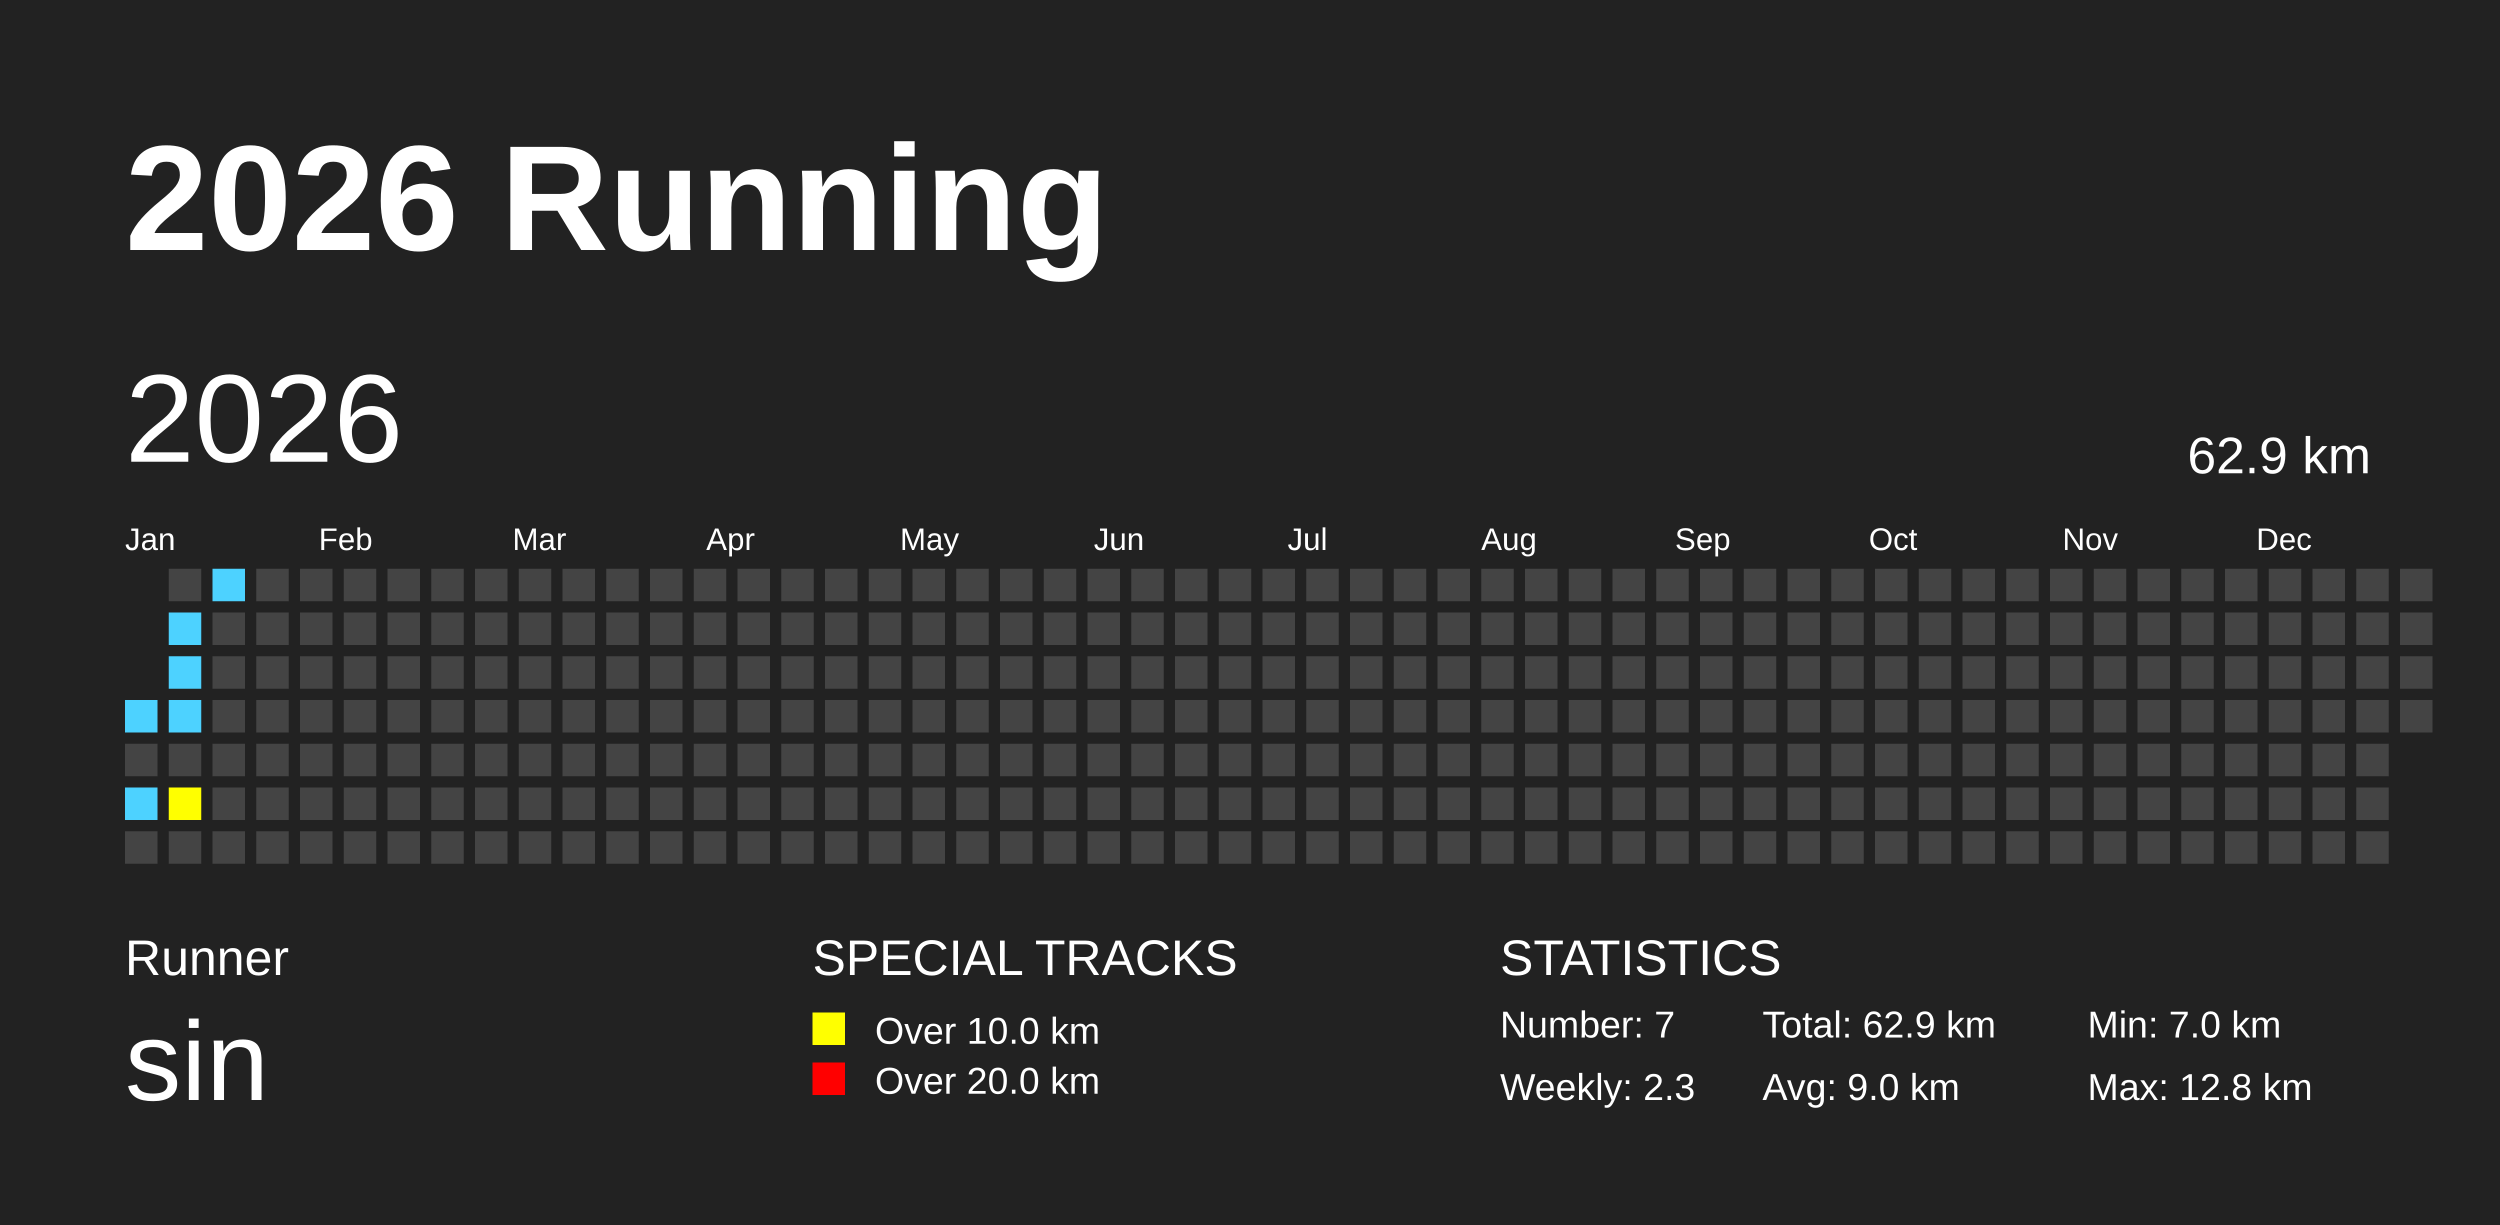
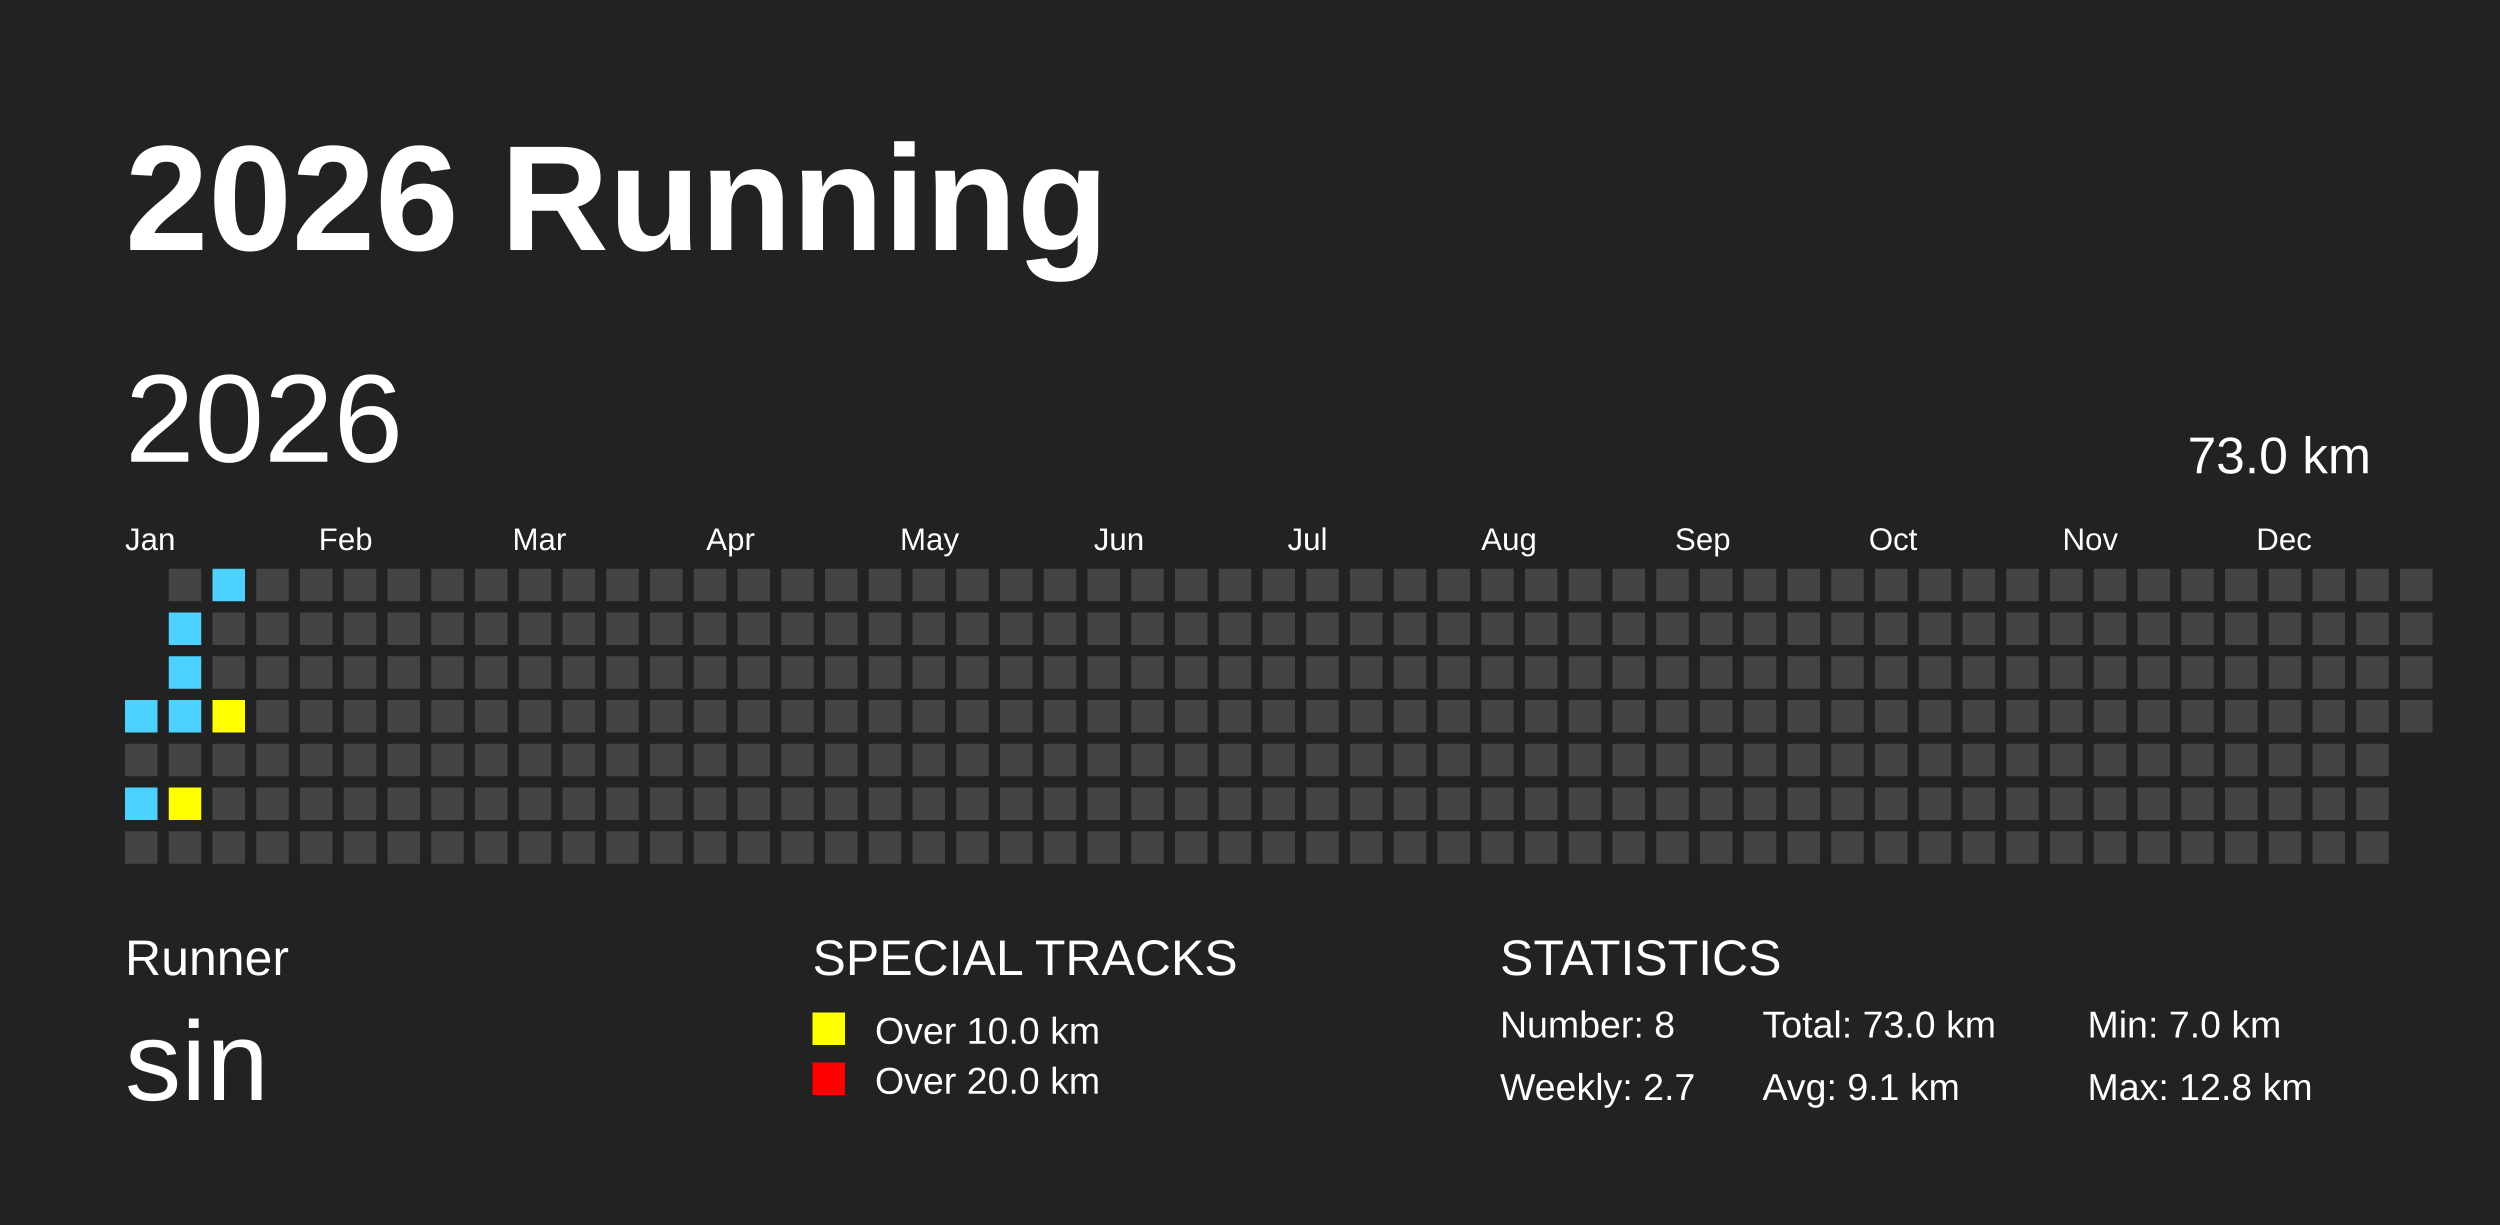
<svg xmlns="http://www.w3.org/2000/svg" baseProfile="full" height="98mm" version="1.1" viewBox="0,0,200,98" width="200mm">
  <defs />
  <rect fill="#222222" height="98" width="200" x="0" y="0" />
  <text fill="#FFFFFF" style="font-size:12px; font-family:Arial; font-weight:bold;" x="10" y="20">2026 Running</text>
  <text fill="#FFFFFF" style="font-size:4px; font-family:Arial" x="10" y="78">Runner</text>
  <text fill="#FFFFFF" style="font-size:9px; font-family:Arial" x="10" y="88">sin</text>
  <text fill="#FFFFFF" style="font-size:4px; font-family:Arial" x="65" y="78">SPECIAL TRACKS</text>
  <rect fill="yellow" height="2.6" width="2.6" x="65" y="81" />
  <text fill="#FFFFFF" style="font-size:3px; font-family:Arial" x="70" y="83.5">Over 10.0 km</text>
  <rect fill="red" height="2.6" width="2.6" x="65" y="85" />
  <text fill="#FFFFFF" style="font-size:3px; font-family:Arial" x="70" y="87.5">Over 20.0 km</text>
  <text fill="#FFFFFF" style="font-size:4px; font-family:Arial" x="120" y="78">STATISTICS</text>
-   <text fill="#FFFFFF" style="font-size:3px; font-family:Arial" x="120" y="83">Number: 7</text>
-   <text fill="#FFFFFF" style="font-size:3px; font-family:Arial" x="120" y="88">Weekly: 2.3</text>
-   <text fill="#FFFFFF" style="font-size:3px; font-family:Arial" x="141" y="83">Total: 62.9 km</text>
-   <text fill="#FFFFFF" style="font-size:3px; font-family:Arial" x="141" y="88">Avg: 9.0 km</text>
+   <text fill="#FFFFFF" style="font-size:3px; font-family:Arial" x="120" y="83">Number: 8</text>
+   <text fill="#FFFFFF" style="font-size:3px; font-family:Arial" x="120" y="88">Weekly: 2.7</text>
+   <text fill="#FFFFFF" style="font-size:3px; font-family:Arial" x="141" y="83">Total: 73.0 km</text>
+   <text fill="#FFFFFF" style="font-size:3px; font-family:Arial" x="141" y="88">Avg: 9.1 km</text>
  <text fill="#FFFFFF" style="font-size:3px; font-family:Arial" x="167" y="83">Min: 7.0 km</text>
  <text fill="#FFFFFF" style="font-size:3px; font-family:Arial" x="167" y="88">Max: 12.8 km</text>
  <text dominant-baseline="hanging" fill="#FFFFFF" style="font-size:10.0px; font-family:Arial;" x="10" y="30">2026</text>
-   <text dominant-baseline="hanging" fill="#FFFFFF" style="font-size:4.125px; font-family:Arial;" x="175" y="35">62.9 km</text>
+   <text dominant-baseline="hanging" fill="#FFFFFF" style="font-size:4.125px; font-family:Arial;" x="175" y="35">73.0 km</text>
  <text fill="#FFFFFF" style="font-size:2.5px; font-family:Arial" x="10.0" y="44">Jan</text>
  <text fill="#FFFFFF" style="font-size:2.5px; font-family:Arial" x="25.5" y="44">Feb</text>
  <text fill="#FFFFFF" style="font-size:2.5px; font-family:Arial" x="41.0" y="44">Mar</text>
  <text fill="#FFFFFF" style="font-size:2.5px; font-family:Arial" x="56.5" y="44">Apr</text>
  <text fill="#FFFFFF" style="font-size:2.5px; font-family:Arial" x="72.0" y="44">May</text>
  <text fill="#FFFFFF" style="font-size:2.5px; font-family:Arial" x="87.5" y="44">Jun</text>
  <text fill="#FFFFFF" style="font-size:2.5px; font-family:Arial" x="103.0" y="44">Jul</text>
  <text fill="#FFFFFF" style="font-size:2.5px; font-family:Arial" x="118.5" y="44">Aug</text>
  <text fill="#FFFFFF" style="font-size:2.5px; font-family:Arial" x="134.0" y="44">Sep</text>
  <text fill="#FFFFFF" style="font-size:2.5px; font-family:Arial" x="149.5" y="44">Oct</text>
  <text fill="#FFFFFF" style="font-size:2.5px; font-family:Arial" x="165.0" y="44">Nov</text>
  <text fill="#FFFFFF" style="font-size:2.5px; font-family:Arial" x="180.5" y="44">Dec</text>
  <rect fill="#4DD2FF" height="2.6" width="2.6" x="10.0" y="56.0" />
  <rect fill="#444444" height="2.6" width="2.6" x="10.0" y="59.5" />
  <rect fill="#4DD2FF" height="2.6" width="2.6" x="10.0" y="63.0" />
  <rect fill="#444444" height="2.6" width="2.6" x="10.0" y="66.5" />
  <rect fill="#444444" height="2.6" width="2.6" x="13.5" y="45.5" />
  <rect fill="#4DD2FF" height="2.6" width="2.6" x="13.5" y="49.0" />
  <rect fill="#4DD2FF" height="2.6" width="2.6" x="13.5" y="52.5" />
  <rect fill="#4DD2FF" height="2.6" width="2.6" x="13.5" y="56.0" />
  <rect fill="#444444" height="2.6" width="2.6" x="13.5" y="59.5" />
  <rect fill="yellow" height="2.6" width="2.6" x="13.5" y="63.0" />
  <rect fill="#444444" height="2.6" width="2.6" x="13.5" y="66.5" />
  <rect fill="#4DD2FF" height="2.6" width="2.6" x="17.0" y="45.5" />
  <rect fill="#444444" height="2.6" width="2.6" x="17.0" y="49.0" />
  <rect fill="#444444" height="2.6" width="2.6" x="17.0" y="52.5" />
-   <rect fill="#444444" height="2.6" width="2.6" x="17.0" y="56.0" />
+   <rect fill="yellow" height="2.6" width="2.6" x="17.0" y="56.0" />
  <rect fill="#444444" height="2.6" width="2.6" x="17.0" y="59.5" />
  <rect fill="#444444" height="2.6" width="2.6" x="17.0" y="63.0" />
  <rect fill="#444444" height="2.6" width="2.6" x="17.0" y="66.5" />
  <rect fill="#444444" height="2.6" width="2.6" x="20.5" y="45.5" />
  <rect fill="#444444" height="2.6" width="2.6" x="20.5" y="49.0" />
  <rect fill="#444444" height="2.6" width="2.6" x="20.5" y="52.5" />
  <rect fill="#444444" height="2.6" width="2.6" x="20.5" y="56.0" />
  <rect fill="#444444" height="2.6" width="2.6" x="20.5" y="59.5" />
  <rect fill="#444444" height="2.6" width="2.6" x="20.5" y="63.0" />
  <rect fill="#444444" height="2.6" width="2.6" x="20.5" y="66.5" />
  <rect fill="#444444" height="2.6" width="2.6" x="24.0" y="45.5" />
  <rect fill="#444444" height="2.6" width="2.6" x="24.0" y="49.0" />
  <rect fill="#444444" height="2.6" width="2.6" x="24.0" y="52.5" />
  <rect fill="#444444" height="2.6" width="2.6" x="24.0" y="56.0" />
  <rect fill="#444444" height="2.6" width="2.6" x="24.0" y="59.5" />
  <rect fill="#444444" height="2.6" width="2.6" x="24.0" y="63.0" />
  <rect fill="#444444" height="2.6" width="2.6" x="24.0" y="66.5" />
  <rect fill="#444444" height="2.6" width="2.6" x="27.5" y="45.5" />
  <rect fill="#444444" height="2.6" width="2.6" x="27.5" y="49.0" />
  <rect fill="#444444" height="2.6" width="2.6" x="27.5" y="52.5" />
  <rect fill="#444444" height="2.6" width="2.6" x="27.5" y="56.0" />
  <rect fill="#444444" height="2.6" width="2.6" x="27.5" y="59.5" />
  <rect fill="#444444" height="2.6" width="2.6" x="27.5" y="63.0" />
  <rect fill="#444444" height="2.6" width="2.6" x="27.5" y="66.5" />
  <rect fill="#444444" height="2.6" width="2.6" x="31.0" y="45.5" />
  <rect fill="#444444" height="2.6" width="2.6" x="31.0" y="49.0" />
  <rect fill="#444444" height="2.6" width="2.6" x="31.0" y="52.5" />
  <rect fill="#444444" height="2.6" width="2.6" x="31.0" y="56.0" />
  <rect fill="#444444" height="2.6" width="2.6" x="31.0" y="59.5" />
  <rect fill="#444444" height="2.6" width="2.6" x="31.0" y="63.0" />
  <rect fill="#444444" height="2.6" width="2.6" x="31.0" y="66.5" />
  <rect fill="#444444" height="2.6" width="2.6" x="34.5" y="45.5" />
  <rect fill="#444444" height="2.6" width="2.6" x="34.5" y="49.0" />
  <rect fill="#444444" height="2.6" width="2.6" x="34.5" y="52.5" />
  <rect fill="#444444" height="2.6" width="2.6" x="34.5" y="56.0" />
  <rect fill="#444444" height="2.6" width="2.6" x="34.5" y="59.5" />
  <rect fill="#444444" height="2.6" width="2.6" x="34.5" y="63.0" />
  <rect fill="#444444" height="2.6" width="2.6" x="34.5" y="66.5" />
  <rect fill="#444444" height="2.6" width="2.6" x="38.0" y="45.5" />
  <rect fill="#444444" height="2.6" width="2.6" x="38.0" y="49.0" />
  <rect fill="#444444" height="2.6" width="2.6" x="38.0" y="52.5" />
  <rect fill="#444444" height="2.6" width="2.6" x="38.0" y="56.0" />
  <rect fill="#444444" height="2.6" width="2.6" x="38.0" y="59.5" />
  <rect fill="#444444" height="2.6" width="2.6" x="38.0" y="63.0" />
  <rect fill="#444444" height="2.6" width="2.6" x="38.0" y="66.5" />
  <rect fill="#444444" height="2.6" width="2.6" x="41.5" y="45.5" />
  <rect fill="#444444" height="2.6" width="2.6" x="41.5" y="49.0" />
  <rect fill="#444444" height="2.6" width="2.6" x="41.5" y="52.5" />
  <rect fill="#444444" height="2.6" width="2.6" x="41.5" y="56.0" />
  <rect fill="#444444" height="2.6" width="2.6" x="41.5" y="59.5" />
  <rect fill="#444444" height="2.6" width="2.6" x="41.5" y="63.0" />
  <rect fill="#444444" height="2.6" width="2.6" x="41.5" y="66.5" />
  <rect fill="#444444" height="2.6" width="2.6" x="45.0" y="45.5" />
  <rect fill="#444444" height="2.6" width="2.6" x="45.0" y="49.0" />
  <rect fill="#444444" height="2.6" width="2.6" x="45.0" y="52.5" />
  <rect fill="#444444" height="2.6" width="2.6" x="45.0" y="56.0" />
  <rect fill="#444444" height="2.6" width="2.6" x="45.0" y="59.5" />
  <rect fill="#444444" height="2.6" width="2.6" x="45.0" y="63.0" />
  <rect fill="#444444" height="2.6" width="2.6" x="45.0" y="66.5" />
  <rect fill="#444444" height="2.6" width="2.6" x="48.5" y="45.5" />
  <rect fill="#444444" height="2.6" width="2.6" x="48.5" y="49.0" />
  <rect fill="#444444" height="2.6" width="2.6" x="48.5" y="52.5" />
  <rect fill="#444444" height="2.6" width="2.6" x="48.5" y="56.0" />
  <rect fill="#444444" height="2.6" width="2.6" x="48.5" y="59.5" />
  <rect fill="#444444" height="2.6" width="2.6" x="48.5" y="63.0" />
  <rect fill="#444444" height="2.6" width="2.6" x="48.5" y="66.5" />
  <rect fill="#444444" height="2.6" width="2.6" x="52.0" y="45.5" />
  <rect fill="#444444" height="2.6" width="2.6" x="52.0" y="49.0" />
  <rect fill="#444444" height="2.6" width="2.6" x="52.0" y="52.5" />
  <rect fill="#444444" height="2.6" width="2.6" x="52.0" y="56.0" />
  <rect fill="#444444" height="2.6" width="2.6" x="52.0" y="59.5" />
  <rect fill="#444444" height="2.6" width="2.6" x="52.0" y="63.0" />
  <rect fill="#444444" height="2.6" width="2.6" x="52.0" y="66.5" />
  <rect fill="#444444" height="2.6" width="2.6" x="55.5" y="45.5" />
  <rect fill="#444444" height="2.6" width="2.6" x="55.5" y="49.0" />
  <rect fill="#444444" height="2.6" width="2.6" x="55.5" y="52.5" />
  <rect fill="#444444" height="2.6" width="2.6" x="55.5" y="56.0" />
  <rect fill="#444444" height="2.6" width="2.6" x="55.5" y="59.5" />
  <rect fill="#444444" height="2.6" width="2.6" x="55.5" y="63.0" />
  <rect fill="#444444" height="2.6" width="2.6" x="55.5" y="66.5" />
  <rect fill="#444444" height="2.6" width="2.6" x="59.0" y="45.5" />
  <rect fill="#444444" height="2.6" width="2.6" x="59.0" y="49.0" />
  <rect fill="#444444" height="2.6" width="2.6" x="59.0" y="52.5" />
  <rect fill="#444444" height="2.6" width="2.6" x="59.0" y="56.0" />
  <rect fill="#444444" height="2.6" width="2.6" x="59.0" y="59.5" />
  <rect fill="#444444" height="2.6" width="2.6" x="59.0" y="63.0" />
  <rect fill="#444444" height="2.6" width="2.6" x="59.0" y="66.5" />
  <rect fill="#444444" height="2.6" width="2.6" x="62.5" y="45.5" />
  <rect fill="#444444" height="2.6" width="2.6" x="62.5" y="49.0" />
  <rect fill="#444444" height="2.6" width="2.6" x="62.5" y="52.5" />
  <rect fill="#444444" height="2.6" width="2.6" x="62.5" y="56.0" />
  <rect fill="#444444" height="2.6" width="2.6" x="62.5" y="59.5" />
  <rect fill="#444444" height="2.6" width="2.6" x="62.5" y="63.0" />
  <rect fill="#444444" height="2.6" width="2.6" x="62.5" y="66.5" />
  <rect fill="#444444" height="2.6" width="2.6" x="66.0" y="45.5" />
  <rect fill="#444444" height="2.6" width="2.6" x="66.0" y="49.0" />
  <rect fill="#444444" height="2.6" width="2.6" x="66.0" y="52.5" />
  <rect fill="#444444" height="2.6" width="2.6" x="66.0" y="56.0" />
  <rect fill="#444444" height="2.6" width="2.6" x="66.0" y="59.5" />
  <rect fill="#444444" height="2.6" width="2.6" x="66.0" y="63.0" />
  <rect fill="#444444" height="2.6" width="2.6" x="66.0" y="66.5" />
  <rect fill="#444444" height="2.6" width="2.6" x="69.5" y="45.5" />
  <rect fill="#444444" height="2.6" width="2.6" x="69.5" y="49.0" />
  <rect fill="#444444" height="2.6" width="2.6" x="69.5" y="52.5" />
  <rect fill="#444444" height="2.6" width="2.6" x="69.5" y="56.0" />
  <rect fill="#444444" height="2.6" width="2.6" x="69.5" y="59.5" />
  <rect fill="#444444" height="2.6" width="2.6" x="69.5" y="63.0" />
  <rect fill="#444444" height="2.6" width="2.6" x="69.5" y="66.5" />
  <rect fill="#444444" height="2.6" width="2.6" x="73.0" y="45.5" />
  <rect fill="#444444" height="2.6" width="2.6" x="73.0" y="49.0" />
  <rect fill="#444444" height="2.6" width="2.6" x="73.0" y="52.5" />
  <rect fill="#444444" height="2.6" width="2.6" x="73.0" y="56.0" />
  <rect fill="#444444" height="2.6" width="2.6" x="73.0" y="59.5" />
  <rect fill="#444444" height="2.6" width="2.6" x="73.0" y="63.0" />
  <rect fill="#444444" height="2.6" width="2.6" x="73.0" y="66.5" />
  <rect fill="#444444" height="2.6" width="2.6" x="76.5" y="45.5" />
  <rect fill="#444444" height="2.6" width="2.6" x="76.5" y="49.0" />
  <rect fill="#444444" height="2.6" width="2.6" x="76.5" y="52.5" />
  <rect fill="#444444" height="2.6" width="2.6" x="76.5" y="56.0" />
  <rect fill="#444444" height="2.6" width="2.6" x="76.5" y="59.5" />
  <rect fill="#444444" height="2.6" width="2.6" x="76.5" y="63.0" />
  <rect fill="#444444" height="2.6" width="2.6" x="76.5" y="66.5" />
  <rect fill="#444444" height="2.6" width="2.6" x="80.0" y="45.5" />
  <rect fill="#444444" height="2.6" width="2.6" x="80.0" y="49.0" />
  <rect fill="#444444" height="2.6" width="2.6" x="80.0" y="52.5" />
  <rect fill="#444444" height="2.6" width="2.6" x="80.0" y="56.0" />
  <rect fill="#444444" height="2.6" width="2.6" x="80.0" y="59.5" />
  <rect fill="#444444" height="2.6" width="2.6" x="80.0" y="63.0" />
  <rect fill="#444444" height="2.6" width="2.6" x="80.0" y="66.5" />
  <rect fill="#444444" height="2.6" width="2.6" x="83.5" y="45.5" />
  <rect fill="#444444" height="2.6" width="2.6" x="83.5" y="49.0" />
  <rect fill="#444444" height="2.6" width="2.6" x="83.5" y="52.5" />
  <rect fill="#444444" height="2.6" width="2.6" x="83.5" y="56.0" />
  <rect fill="#444444" height="2.6" width="2.6" x="83.5" y="59.5" />
  <rect fill="#444444" height="2.6" width="2.6" x="83.5" y="63.0" />
  <rect fill="#444444" height="2.6" width="2.6" x="83.5" y="66.5" />
  <rect fill="#444444" height="2.6" width="2.6" x="87.0" y="45.5" />
  <rect fill="#444444" height="2.6" width="2.6" x="87.0" y="49.0" />
  <rect fill="#444444" height="2.6" width="2.6" x="87.0" y="52.5" />
  <rect fill="#444444" height="2.6" width="2.6" x="87.0" y="56.0" />
  <rect fill="#444444" height="2.6" width="2.6" x="87.0" y="59.5" />
  <rect fill="#444444" height="2.6" width="2.6" x="87.0" y="63.0" />
  <rect fill="#444444" height="2.6" width="2.6" x="87.0" y="66.5" />
  <rect fill="#444444" height="2.6" width="2.6" x="90.5" y="45.5" />
  <rect fill="#444444" height="2.6" width="2.6" x="90.5" y="49.0" />
  <rect fill="#444444" height="2.6" width="2.6" x="90.5" y="52.5" />
  <rect fill="#444444" height="2.6" width="2.6" x="90.5" y="56.0" />
  <rect fill="#444444" height="2.6" width="2.6" x="90.5" y="59.5" />
  <rect fill="#444444" height="2.6" width="2.6" x="90.5" y="63.0" />
  <rect fill="#444444" height="2.6" width="2.6" x="90.5" y="66.5" />
  <rect fill="#444444" height="2.6" width="2.6" x="94.0" y="45.5" />
  <rect fill="#444444" height="2.6" width="2.6" x="94.0" y="49.0" />
  <rect fill="#444444" height="2.6" width="2.6" x="94.0" y="52.5" />
  <rect fill="#444444" height="2.6" width="2.6" x="94.0" y="56.0" />
  <rect fill="#444444" height="2.6" width="2.6" x="94.0" y="59.5" />
  <rect fill="#444444" height="2.6" width="2.6" x="94.0" y="63.0" />
  <rect fill="#444444" height="2.6" width="2.6" x="94.0" y="66.5" />
  <rect fill="#444444" height="2.6" width="2.6" x="97.5" y="45.5" />
  <rect fill="#444444" height="2.6" width="2.6" x="97.5" y="49.0" />
  <rect fill="#444444" height="2.6" width="2.6" x="97.5" y="52.5" />
  <rect fill="#444444" height="2.6" width="2.6" x="97.5" y="56.0" />
  <rect fill="#444444" height="2.6" width="2.6" x="97.5" y="59.5" />
  <rect fill="#444444" height="2.6" width="2.6" x="97.5" y="63.0" />
  <rect fill="#444444" height="2.6" width="2.6" x="97.5" y="66.5" />
  <rect fill="#444444" height="2.6" width="2.6" x="101.0" y="45.5" />
  <rect fill="#444444" height="2.6" width="2.6" x="101.0" y="49.0" />
  <rect fill="#444444" height="2.6" width="2.6" x="101.0" y="52.5" />
  <rect fill="#444444" height="2.6" width="2.6" x="101.0" y="56.0" />
  <rect fill="#444444" height="2.6" width="2.6" x="101.0" y="59.5" />
  <rect fill="#444444" height="2.6" width="2.6" x="101.0" y="63.0" />
  <rect fill="#444444" height="2.6" width="2.6" x="101.0" y="66.5" />
  <rect fill="#444444" height="2.6" width="2.6" x="104.5" y="45.5" />
  <rect fill="#444444" height="2.6" width="2.6" x="104.5" y="49.0" />
  <rect fill="#444444" height="2.6" width="2.6" x="104.5" y="52.5" />
  <rect fill="#444444" height="2.6" width="2.6" x="104.5" y="56.0" />
  <rect fill="#444444" height="2.6" width="2.6" x="104.5" y="59.5" />
  <rect fill="#444444" height="2.6" width="2.6" x="104.5" y="63.0" />
  <rect fill="#444444" height="2.6" width="2.6" x="104.5" y="66.5" />
  <rect fill="#444444" height="2.6" width="2.6" x="108.0" y="45.5" />
  <rect fill="#444444" height="2.6" width="2.6" x="108.0" y="49.0" />
  <rect fill="#444444" height="2.6" width="2.6" x="108.0" y="52.5" />
  <rect fill="#444444" height="2.6" width="2.6" x="108.0" y="56.0" />
  <rect fill="#444444" height="2.6" width="2.6" x="108.0" y="59.5" />
  <rect fill="#444444" height="2.6" width="2.6" x="108.0" y="63.0" />
  <rect fill="#444444" height="2.6" width="2.6" x="108.0" y="66.5" />
  <rect fill="#444444" height="2.6" width="2.6" x="111.5" y="45.5" />
  <rect fill="#444444" height="2.6" width="2.6" x="111.5" y="49.0" />
  <rect fill="#444444" height="2.6" width="2.6" x="111.5" y="52.5" />
  <rect fill="#444444" height="2.6" width="2.6" x="111.5" y="56.0" />
  <rect fill="#444444" height="2.6" width="2.6" x="111.5" y="59.5" />
  <rect fill="#444444" height="2.6" width="2.6" x="111.5" y="63.0" />
  <rect fill="#444444" height="2.6" width="2.6" x="111.5" y="66.5" />
  <rect fill="#444444" height="2.6" width="2.6" x="115.0" y="45.5" />
  <rect fill="#444444" height="2.6" width="2.6" x="115.0" y="49.0" />
  <rect fill="#444444" height="2.6" width="2.6" x="115.0" y="52.5" />
  <rect fill="#444444" height="2.6" width="2.6" x="115.0" y="56.0" />
  <rect fill="#444444" height="2.6" width="2.6" x="115.0" y="59.5" />
  <rect fill="#444444" height="2.6" width="2.6" x="115.0" y="63.0" />
  <rect fill="#444444" height="2.6" width="2.6" x="115.0" y="66.5" />
  <rect fill="#444444" height="2.6" width="2.6" x="118.5" y="45.5" />
  <rect fill="#444444" height="2.6" width="2.6" x="118.5" y="49.0" />
  <rect fill="#444444" height="2.6" width="2.6" x="118.5" y="52.5" />
  <rect fill="#444444" height="2.6" width="2.6" x="118.5" y="56.0" />
  <rect fill="#444444" height="2.6" width="2.6" x="118.5" y="59.5" />
  <rect fill="#444444" height="2.6" width="2.6" x="118.5" y="63.0" />
  <rect fill="#444444" height="2.6" width="2.6" x="118.5" y="66.5" />
  <rect fill="#444444" height="2.6" width="2.6" x="122.0" y="45.5" />
  <rect fill="#444444" height="2.6" width="2.6" x="122.0" y="49.0" />
  <rect fill="#444444" height="2.6" width="2.6" x="122.0" y="52.5" />
  <rect fill="#444444" height="2.6" width="2.6" x="122.0" y="56.0" />
  <rect fill="#444444" height="2.6" width="2.6" x="122.0" y="59.5" />
  <rect fill="#444444" height="2.6" width="2.6" x="122.0" y="63.0" />
  <rect fill="#444444" height="2.6" width="2.6" x="122.0" y="66.5" />
  <rect fill="#444444" height="2.6" width="2.6" x="125.5" y="45.5" />
  <rect fill="#444444" height="2.6" width="2.6" x="125.5" y="49.0" />
  <rect fill="#444444" height="2.6" width="2.6" x="125.5" y="52.5" />
  <rect fill="#444444" height="2.6" width="2.6" x="125.5" y="56.0" />
  <rect fill="#444444" height="2.6" width="2.6" x="125.5" y="59.5" />
  <rect fill="#444444" height="2.6" width="2.6" x="125.5" y="63.0" />
  <rect fill="#444444" height="2.6" width="2.6" x="125.5" y="66.5" />
  <rect fill="#444444" height="2.6" width="2.6" x="129.0" y="45.5" />
  <rect fill="#444444" height="2.6" width="2.6" x="129.0" y="49.0" />
  <rect fill="#444444" height="2.6" width="2.6" x="129.0" y="52.5" />
  <rect fill="#444444" height="2.6" width="2.6" x="129.0" y="56.0" />
  <rect fill="#444444" height="2.6" width="2.6" x="129.0" y="59.5" />
  <rect fill="#444444" height="2.6" width="2.6" x="129.0" y="63.0" />
  <rect fill="#444444" height="2.6" width="2.6" x="129.0" y="66.5" />
  <rect fill="#444444" height="2.6" width="2.6" x="132.5" y="45.5" />
  <rect fill="#444444" height="2.6" width="2.6" x="132.5" y="49.0" />
  <rect fill="#444444" height="2.6" width="2.6" x="132.5" y="52.5" />
  <rect fill="#444444" height="2.6" width="2.6" x="132.5" y="56.0" />
  <rect fill="#444444" height="2.6" width="2.6" x="132.5" y="59.5" />
  <rect fill="#444444" height="2.6" width="2.6" x="132.5" y="63.0" />
  <rect fill="#444444" height="2.6" width="2.6" x="132.5" y="66.5" />
  <rect fill="#444444" height="2.6" width="2.6" x="136.0" y="45.5" />
  <rect fill="#444444" height="2.6" width="2.6" x="136.0" y="49.0" />
  <rect fill="#444444" height="2.6" width="2.6" x="136.0" y="52.5" />
  <rect fill="#444444" height="2.6" width="2.6" x="136.0" y="56.0" />
  <rect fill="#444444" height="2.6" width="2.6" x="136.0" y="59.5" />
  <rect fill="#444444" height="2.6" width="2.6" x="136.0" y="63.0" />
  <rect fill="#444444" height="2.6" width="2.6" x="136.0" y="66.5" />
  <rect fill="#444444" height="2.6" width="2.6" x="139.5" y="45.5" />
  <rect fill="#444444" height="2.6" width="2.6" x="139.5" y="49.0" />
  <rect fill="#444444" height="2.6" width="2.6" x="139.5" y="52.5" />
  <rect fill="#444444" height="2.6" width="2.6" x="139.5" y="56.0" />
  <rect fill="#444444" height="2.6" width="2.6" x="139.5" y="59.5" />
  <rect fill="#444444" height="2.6" width="2.6" x="139.5" y="63.0" />
  <rect fill="#444444" height="2.6" width="2.6" x="139.5" y="66.5" />
  <rect fill="#444444" height="2.6" width="2.6" x="143.0" y="45.5" />
  <rect fill="#444444" height="2.6" width="2.6" x="143.0" y="49.0" />
  <rect fill="#444444" height="2.6" width="2.6" x="143.0" y="52.5" />
  <rect fill="#444444" height="2.6" width="2.6" x="143.0" y="56.0" />
  <rect fill="#444444" height="2.6" width="2.6" x="143.0" y="59.5" />
  <rect fill="#444444" height="2.6" width="2.6" x="143.0" y="63.0" />
  <rect fill="#444444" height="2.6" width="2.6" x="143.0" y="66.5" />
  <rect fill="#444444" height="2.6" width="2.6" x="146.5" y="45.5" />
  <rect fill="#444444" height="2.6" width="2.6" x="146.5" y="49.0" />
  <rect fill="#444444" height="2.6" width="2.6" x="146.5" y="52.5" />
  <rect fill="#444444" height="2.6" width="2.6" x="146.5" y="56.0" />
  <rect fill="#444444" height="2.6" width="2.6" x="146.5" y="59.5" />
  <rect fill="#444444" height="2.6" width="2.6" x="146.5" y="63.0" />
  <rect fill="#444444" height="2.6" width="2.6" x="146.5" y="66.5" />
  <rect fill="#444444" height="2.6" width="2.6" x="150.0" y="45.5" />
  <rect fill="#444444" height="2.6" width="2.6" x="150.0" y="49.0" />
  <rect fill="#444444" height="2.6" width="2.6" x="150.0" y="52.5" />
  <rect fill="#444444" height="2.6" width="2.6" x="150.0" y="56.0" />
  <rect fill="#444444" height="2.6" width="2.6" x="150.0" y="59.5" />
  <rect fill="#444444" height="2.6" width="2.6" x="150.0" y="63.0" />
  <rect fill="#444444" height="2.6" width="2.6" x="150.0" y="66.5" />
  <rect fill="#444444" height="2.6" width="2.6" x="153.5" y="45.5" />
  <rect fill="#444444" height="2.6" width="2.6" x="153.5" y="49.0" />
  <rect fill="#444444" height="2.6" width="2.6" x="153.5" y="52.5" />
  <rect fill="#444444" height="2.6" width="2.6" x="153.5" y="56.0" />
  <rect fill="#444444" height="2.6" width="2.6" x="153.5" y="59.5" />
  <rect fill="#444444" height="2.6" width="2.6" x="153.5" y="63.0" />
  <rect fill="#444444" height="2.6" width="2.6" x="153.5" y="66.5" />
  <rect fill="#444444" height="2.6" width="2.6" x="157.0" y="45.5" />
  <rect fill="#444444" height="2.6" width="2.6" x="157.0" y="49.0" />
  <rect fill="#444444" height="2.6" width="2.6" x="157.0" y="52.5" />
  <rect fill="#444444" height="2.6" width="2.6" x="157.0" y="56.0" />
  <rect fill="#444444" height="2.6" width="2.6" x="157.0" y="59.5" />
  <rect fill="#444444" height="2.6" width="2.6" x="157.0" y="63.0" />
  <rect fill="#444444" height="2.6" width="2.6" x="157.0" y="66.5" />
  <rect fill="#444444" height="2.6" width="2.6" x="160.5" y="45.5" />
  <rect fill="#444444" height="2.6" width="2.6" x="160.5" y="49.0" />
  <rect fill="#444444" height="2.6" width="2.6" x="160.5" y="52.5" />
  <rect fill="#444444" height="2.6" width="2.6" x="160.5" y="56.0" />
  <rect fill="#444444" height="2.6" width="2.6" x="160.5" y="59.5" />
  <rect fill="#444444" height="2.6" width="2.6" x="160.5" y="63.0" />
  <rect fill="#444444" height="2.6" width="2.6" x="160.5" y="66.5" />
  <rect fill="#444444" height="2.6" width="2.6" x="164.0" y="45.5" />
  <rect fill="#444444" height="2.6" width="2.6" x="164.0" y="49.0" />
  <rect fill="#444444" height="2.6" width="2.6" x="164.0" y="52.5" />
  <rect fill="#444444" height="2.6" width="2.6" x="164.0" y="56.0" />
  <rect fill="#444444" height="2.6" width="2.6" x="164.0" y="59.5" />
  <rect fill="#444444" height="2.6" width="2.6" x="164.0" y="63.0" />
  <rect fill="#444444" height="2.6" width="2.6" x="164.0" y="66.5" />
  <rect fill="#444444" height="2.6" width="2.6" x="167.5" y="45.5" />
  <rect fill="#444444" height="2.6" width="2.6" x="167.5" y="49.0" />
  <rect fill="#444444" height="2.6" width="2.6" x="167.5" y="52.5" />
  <rect fill="#444444" height="2.6" width="2.6" x="167.5" y="56.0" />
  <rect fill="#444444" height="2.6" width="2.6" x="167.5" y="59.5" />
  <rect fill="#444444" height="2.6" width="2.6" x="167.5" y="63.0" />
  <rect fill="#444444" height="2.6" width="2.6" x="167.5" y="66.5" />
  <rect fill="#444444" height="2.6" width="2.6" x="171.0" y="45.5" />
  <rect fill="#444444" height="2.6" width="2.6" x="171.0" y="49.0" />
  <rect fill="#444444" height="2.6" width="2.6" x="171.0" y="52.5" />
  <rect fill="#444444" height="2.6" width="2.6" x="171.0" y="56.0" />
  <rect fill="#444444" height="2.6" width="2.6" x="171.0" y="59.5" />
  <rect fill="#444444" height="2.6" width="2.6" x="171.0" y="63.0" />
  <rect fill="#444444" height="2.6" width="2.6" x="171.0" y="66.5" />
  <rect fill="#444444" height="2.6" width="2.6" x="174.5" y="45.5" />
  <rect fill="#444444" height="2.6" width="2.6" x="174.5" y="49.0" />
  <rect fill="#444444" height="2.6" width="2.6" x="174.5" y="52.5" />
  <rect fill="#444444" height="2.6" width="2.6" x="174.5" y="56.0" />
  <rect fill="#444444" height="2.6" width="2.6" x="174.5" y="59.5" />
  <rect fill="#444444" height="2.6" width="2.6" x="174.5" y="63.0" />
  <rect fill="#444444" height="2.6" width="2.6" x="174.5" y="66.5" />
  <rect fill="#444444" height="2.6" width="2.6" x="178.0" y="45.5" />
  <rect fill="#444444" height="2.6" width="2.6" x="178.0" y="49.0" />
  <rect fill="#444444" height="2.6" width="2.6" x="178.0" y="52.5" />
  <rect fill="#444444" height="2.6" width="2.6" x="178.0" y="56.0" />
  <rect fill="#444444" height="2.6" width="2.6" x="178.0" y="59.5" />
  <rect fill="#444444" height="2.6" width="2.6" x="178.0" y="63.0" />
  <rect fill="#444444" height="2.6" width="2.6" x="178.0" y="66.5" />
  <rect fill="#444444" height="2.6" width="2.6" x="181.5" y="45.5" />
  <rect fill="#444444" height="2.6" width="2.6" x="181.5" y="49.0" />
  <rect fill="#444444" height="2.6" width="2.6" x="181.5" y="52.5" />
  <rect fill="#444444" height="2.6" width="2.6" x="181.5" y="56.0" />
  <rect fill="#444444" height="2.6" width="2.6" x="181.5" y="59.5" />
  <rect fill="#444444" height="2.6" width="2.6" x="181.5" y="63.0" />
  <rect fill="#444444" height="2.6" width="2.6" x="181.5" y="66.5" />
  <rect fill="#444444" height="2.6" width="2.6" x="185.0" y="45.5" />
  <rect fill="#444444" height="2.6" width="2.6" x="185.0" y="49.0" />
  <rect fill="#444444" height="2.6" width="2.6" x="185.0" y="52.5" />
  <rect fill="#444444" height="2.6" width="2.6" x="185.0" y="56.0" />
  <rect fill="#444444" height="2.6" width="2.6" x="185.0" y="59.5" />
  <rect fill="#444444" height="2.6" width="2.6" x="185.0" y="63.0" />
  <rect fill="#444444" height="2.6" width="2.6" x="185.0" y="66.5" />
  <rect fill="#444444" height="2.6" width="2.6" x="188.5" y="45.5" />
  <rect fill="#444444" height="2.6" width="2.6" x="188.5" y="49.0" />
  <rect fill="#444444" height="2.6" width="2.6" x="188.5" y="52.5" />
  <rect fill="#444444" height="2.6" width="2.6" x="188.5" y="56.0" />
  <rect fill="#444444" height="2.6" width="2.6" x="188.5" y="59.5" />
  <rect fill="#444444" height="2.6" width="2.6" x="188.5" y="63.0" />
  <rect fill="#444444" height="2.6" width="2.6" x="188.5" y="66.5" />
  <rect fill="#444444" height="2.6" width="2.6" x="192.0" y="45.5" />
  <rect fill="#444444" height="2.6" width="2.6" x="192.0" y="49.0" />
  <rect fill="#444444" height="2.6" width="2.6" x="192.0" y="52.5" />
  <rect fill="#444444" height="2.6" width="2.6" x="192.0" y="56.0" />
</svg>
